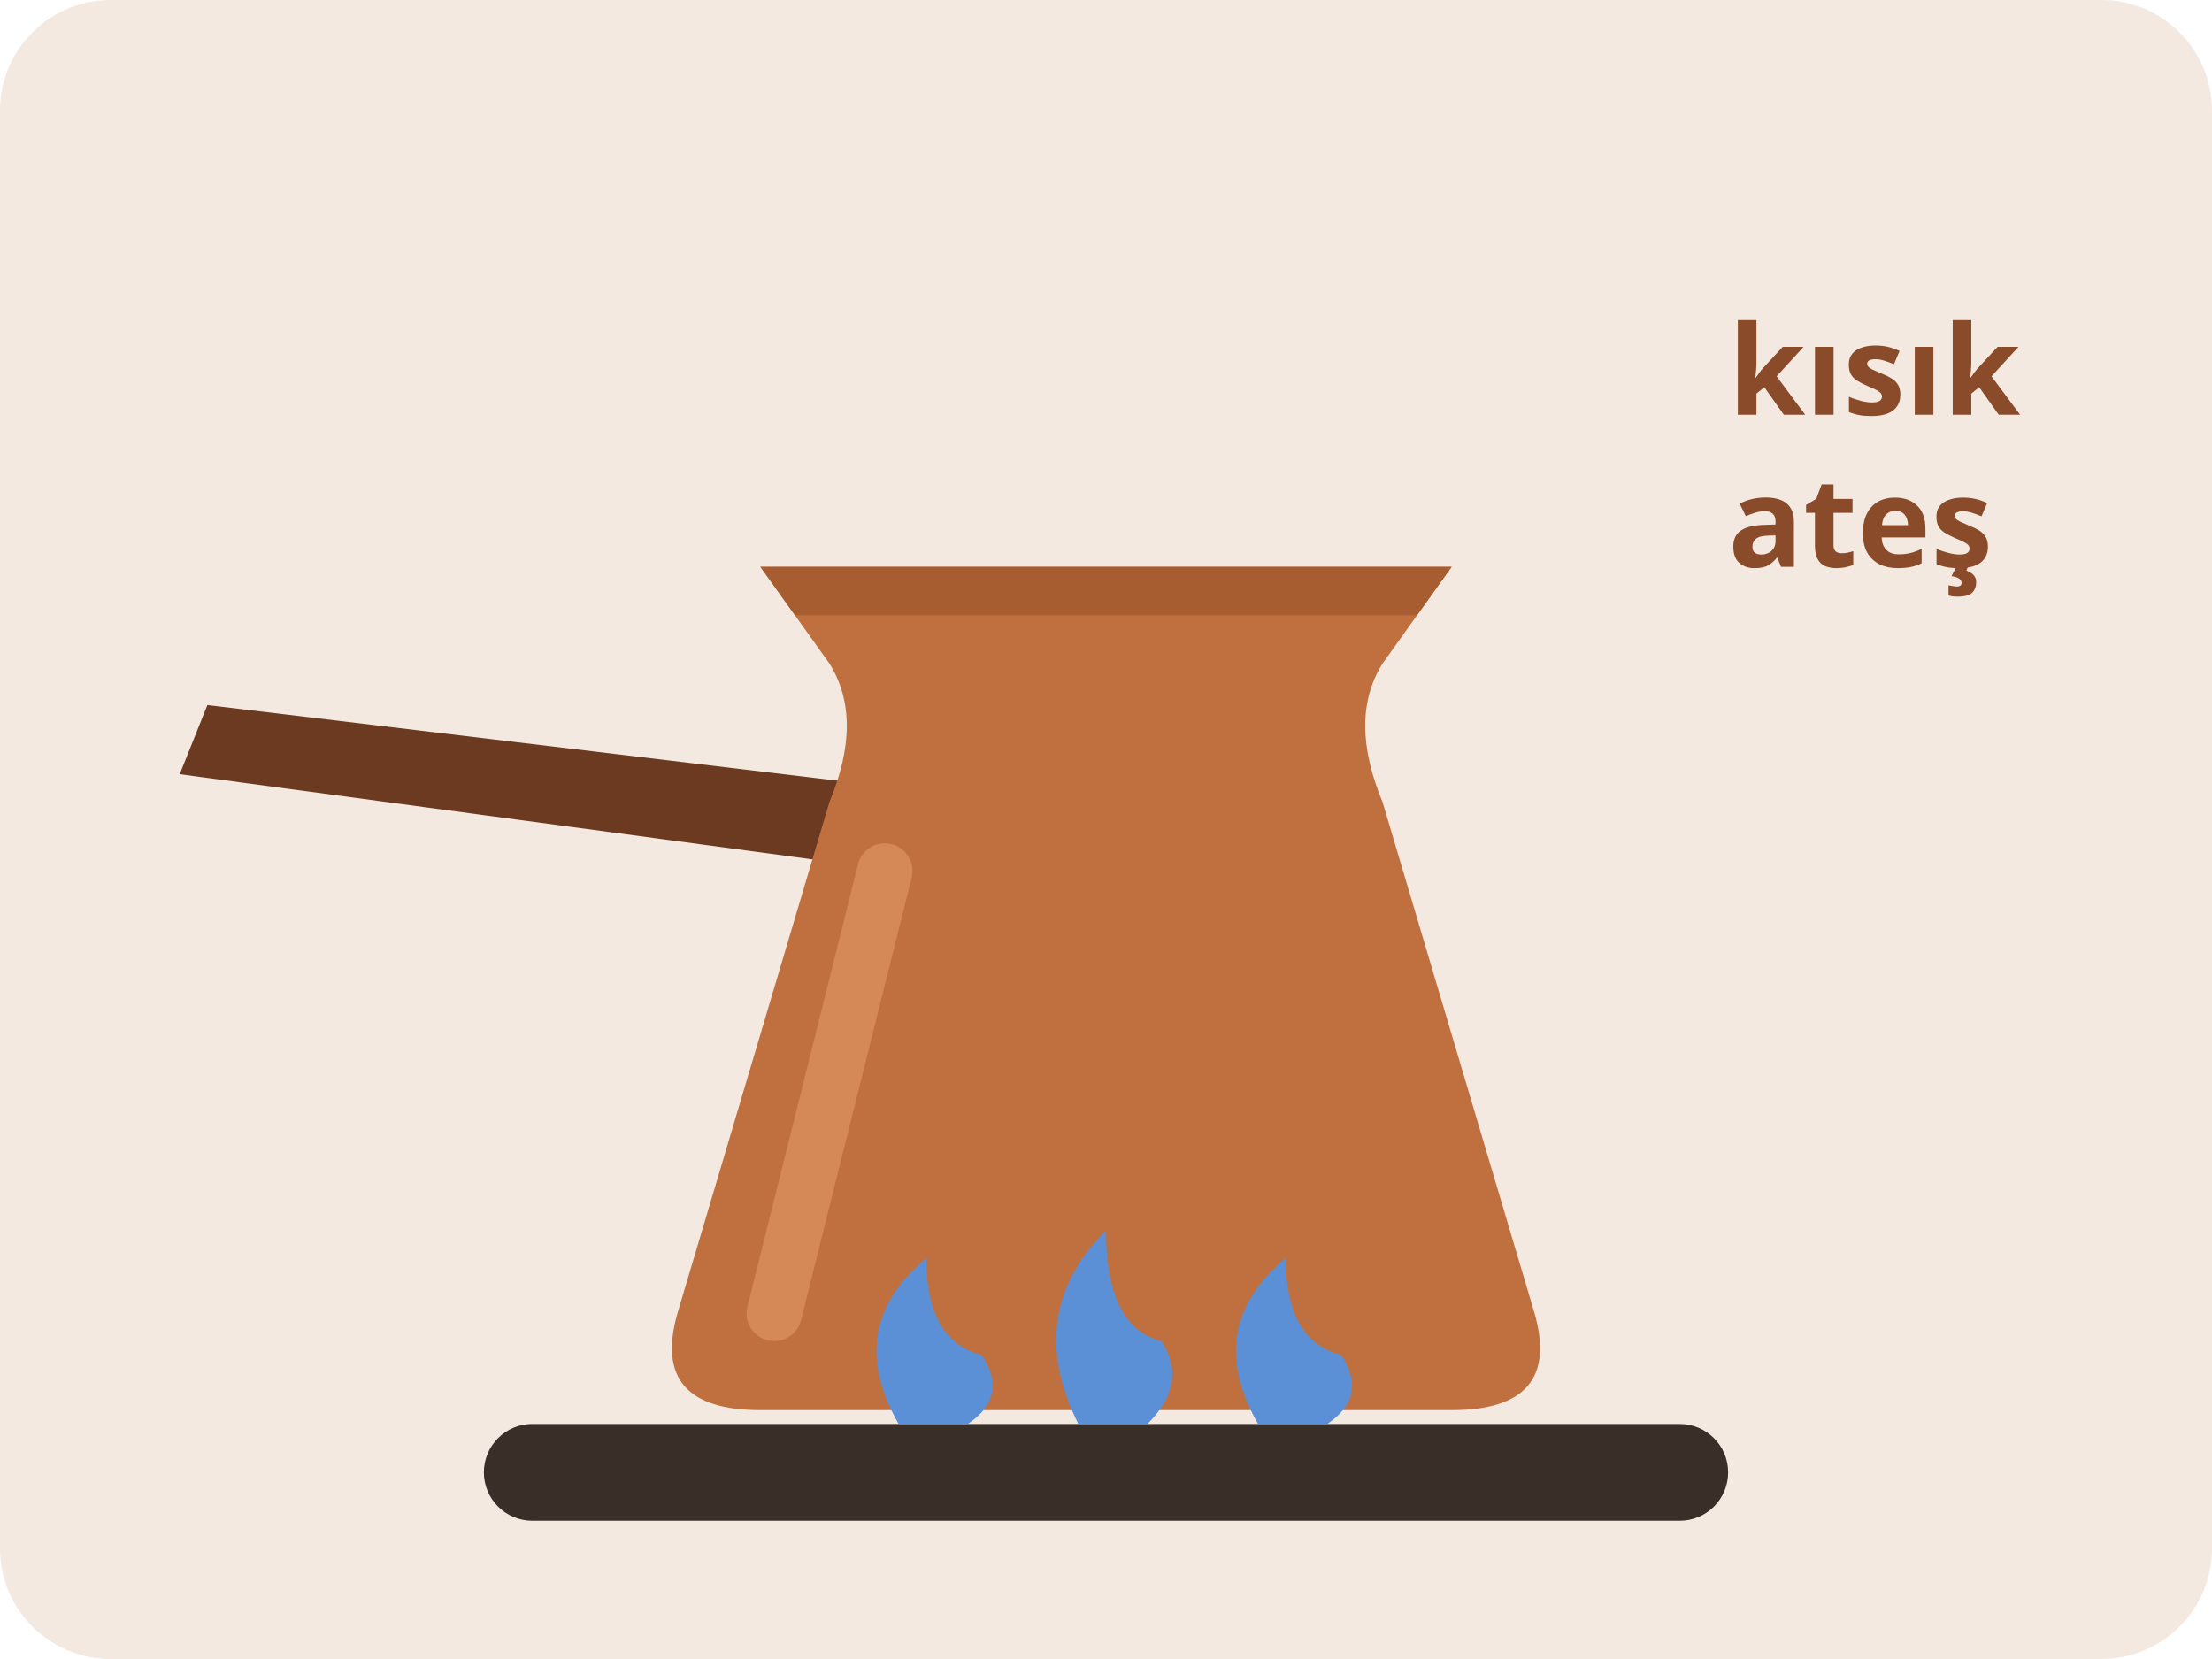
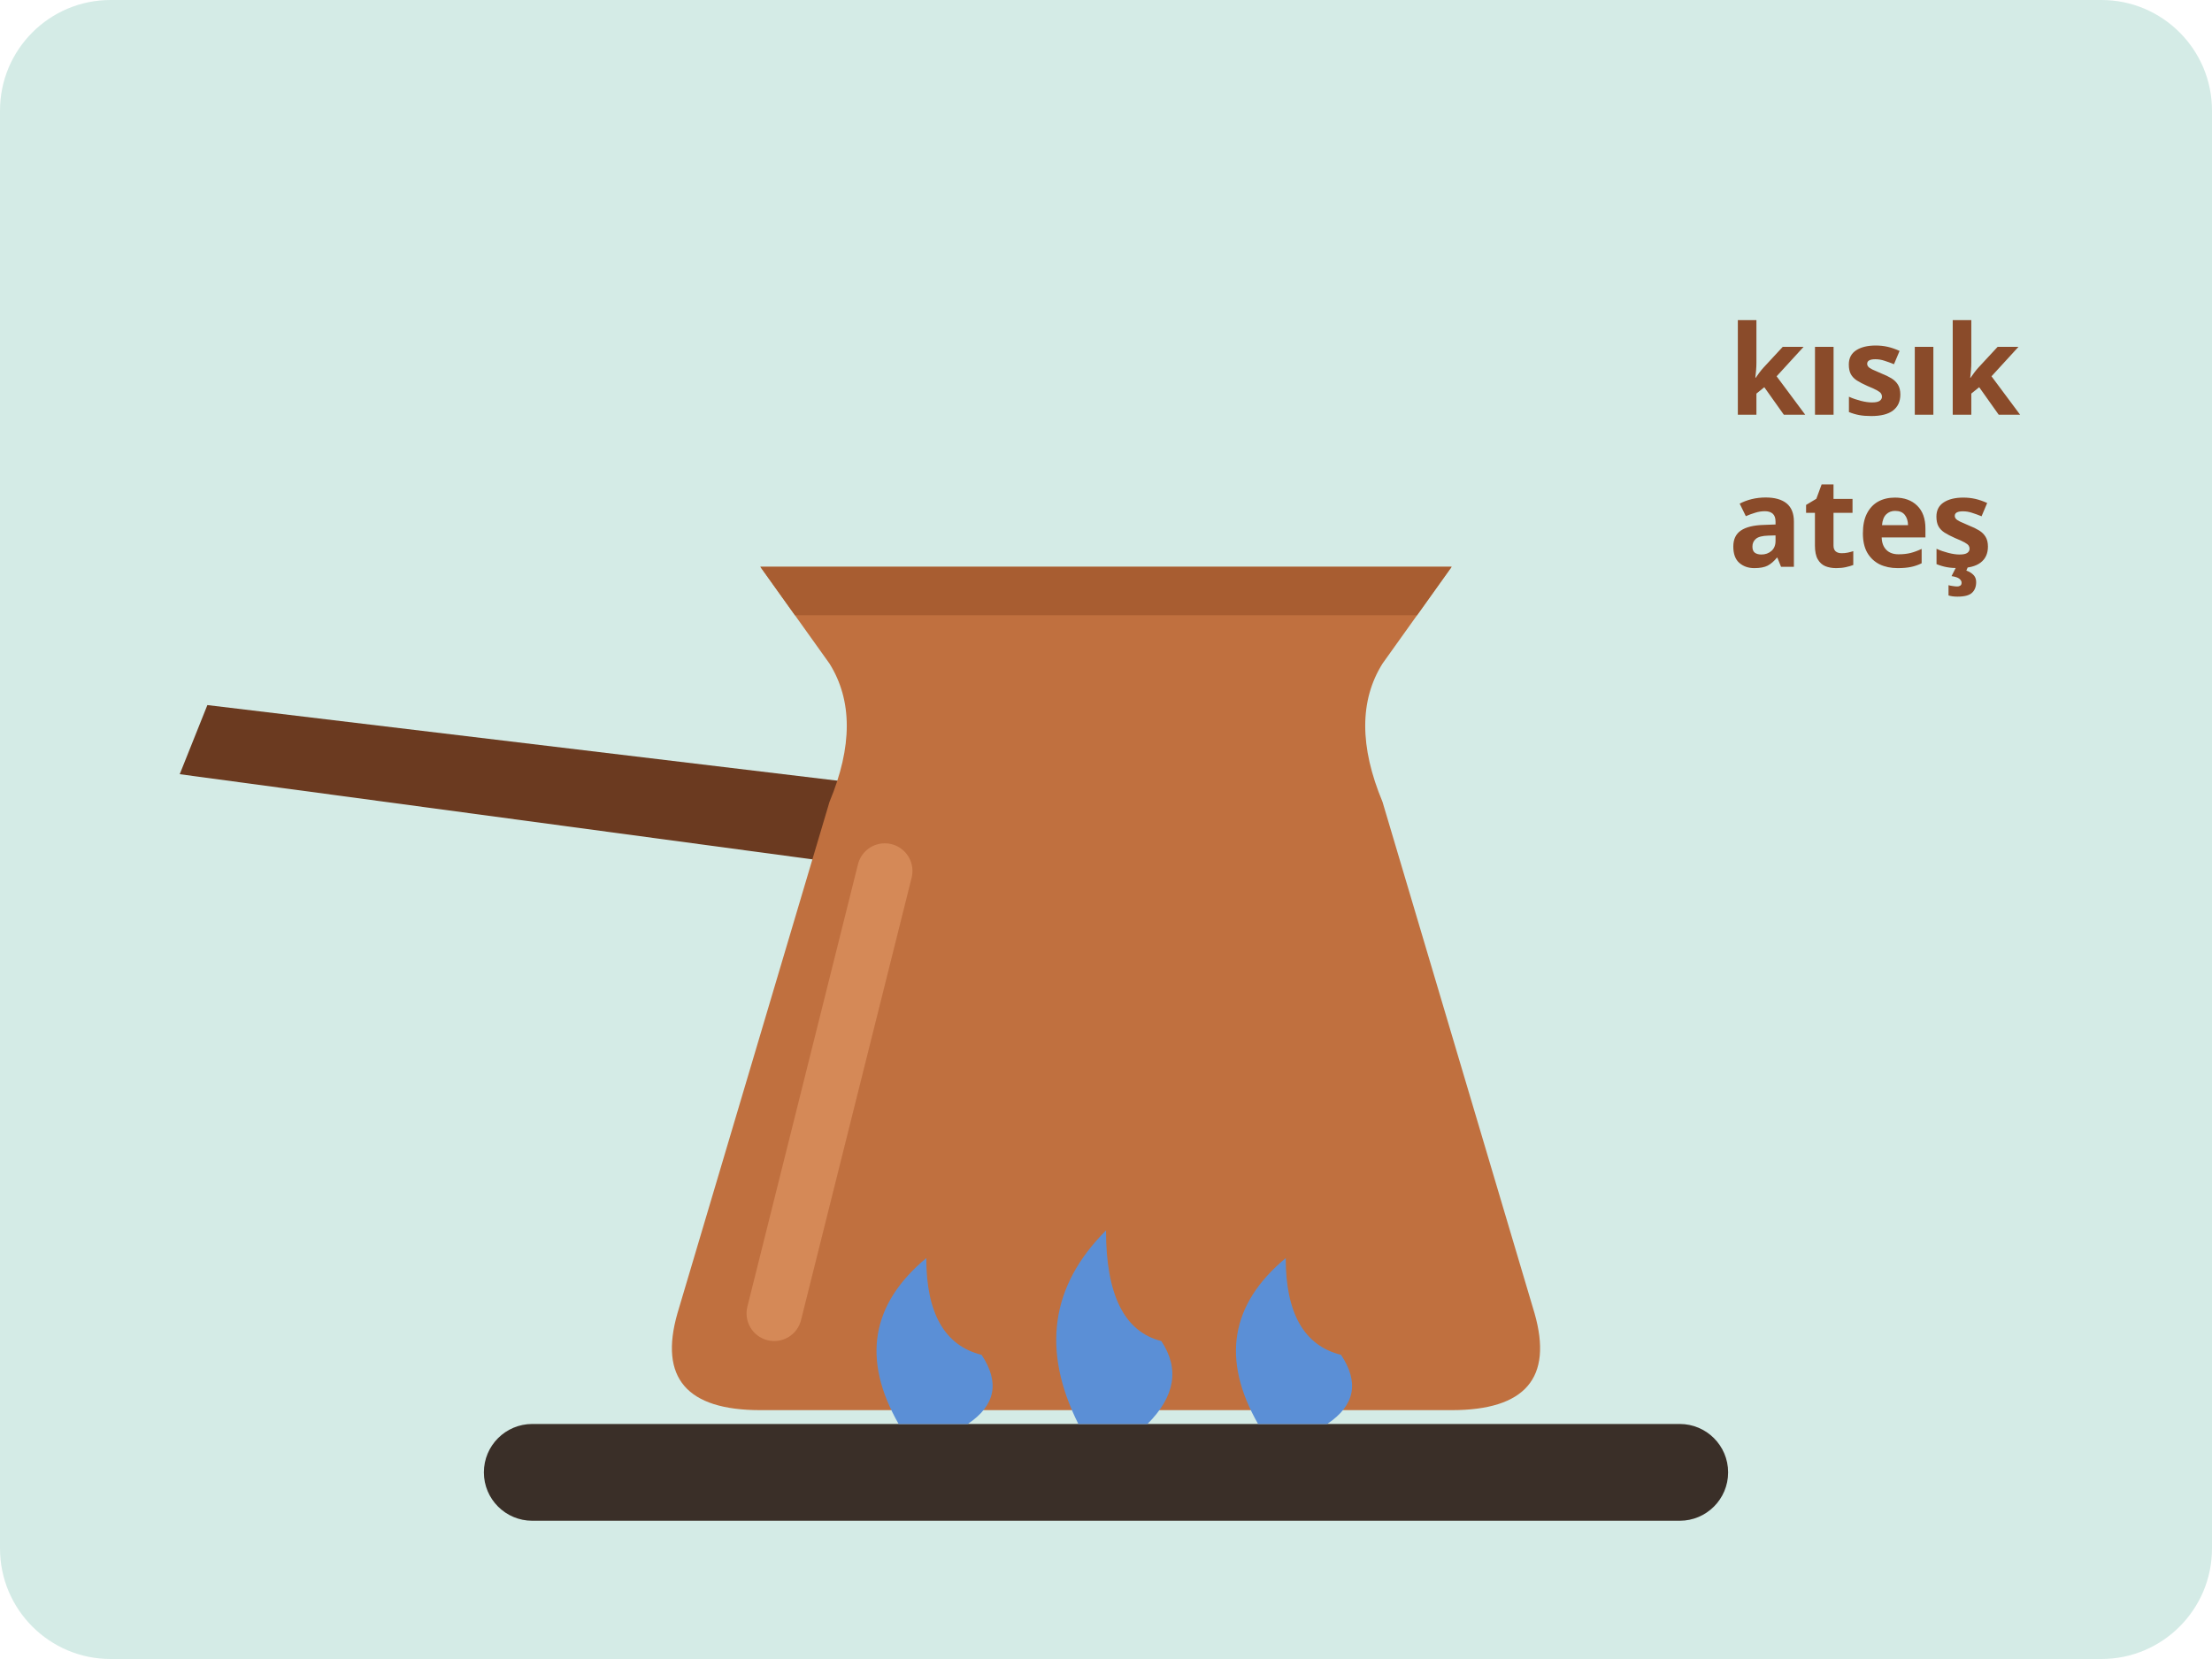
<svg xmlns="http://www.w3.org/2000/svg" viewBox="0 0 320 240" role="img" aria-label="Cezvenin kısık ateşte ısıtılması">
-   <rect width="320" height="240" rx="16" fill="#f4e9e0" />
+   <rect width="320" height="240" rx="16" fill="#d4ebe6" />
  <g transform="translate(0 -10)">
    <path d="M30 112 L130 124 L130 136 L26 122 Z" fill="#6b3a20" />
    <path d="M110 92 H210 L200 106 Q195 114 200 126 L222 200 Q226 214 210 214 H110 Q94 214 98 200 L120 126 Q125 114 120 106 Z" fill="#c0703f" />
    <path d="M110 92 H210 L205 99 H115 Z" fill="#a85d31" />
    <path d="M128 136 L112 200" stroke="#e39a68" stroke-width="8" stroke-linecap="round" opacity=".6" />
  </g>
  <rect x="70" y="206" width="180" height="14" rx="7" fill="#3a2f28" />
  <g fill="#5b8fd6">
    <path d="M130 206 q-8 -14 4 -24 q0 12 8 14 q4 6 -2 10z" />
    <path d="M156 206 q-8 -16 4 -28 q0 14 8 16 q4 6 -2 12z" />
    <path d="M182 206 q-8 -14 4 -24 q0 12 8 14 q4 6 -2 10z" />
  </g>
  <text x="250" y="60" font-family="system-ui,sans-serif" font-size="18" font-weight="700" fill="#8a4b2a">kısık</text>
  <text x="250" y="82" font-family="system-ui,sans-serif" font-size="18" font-weight="700" fill="#8a4b2a">ateş</text>
</svg>
